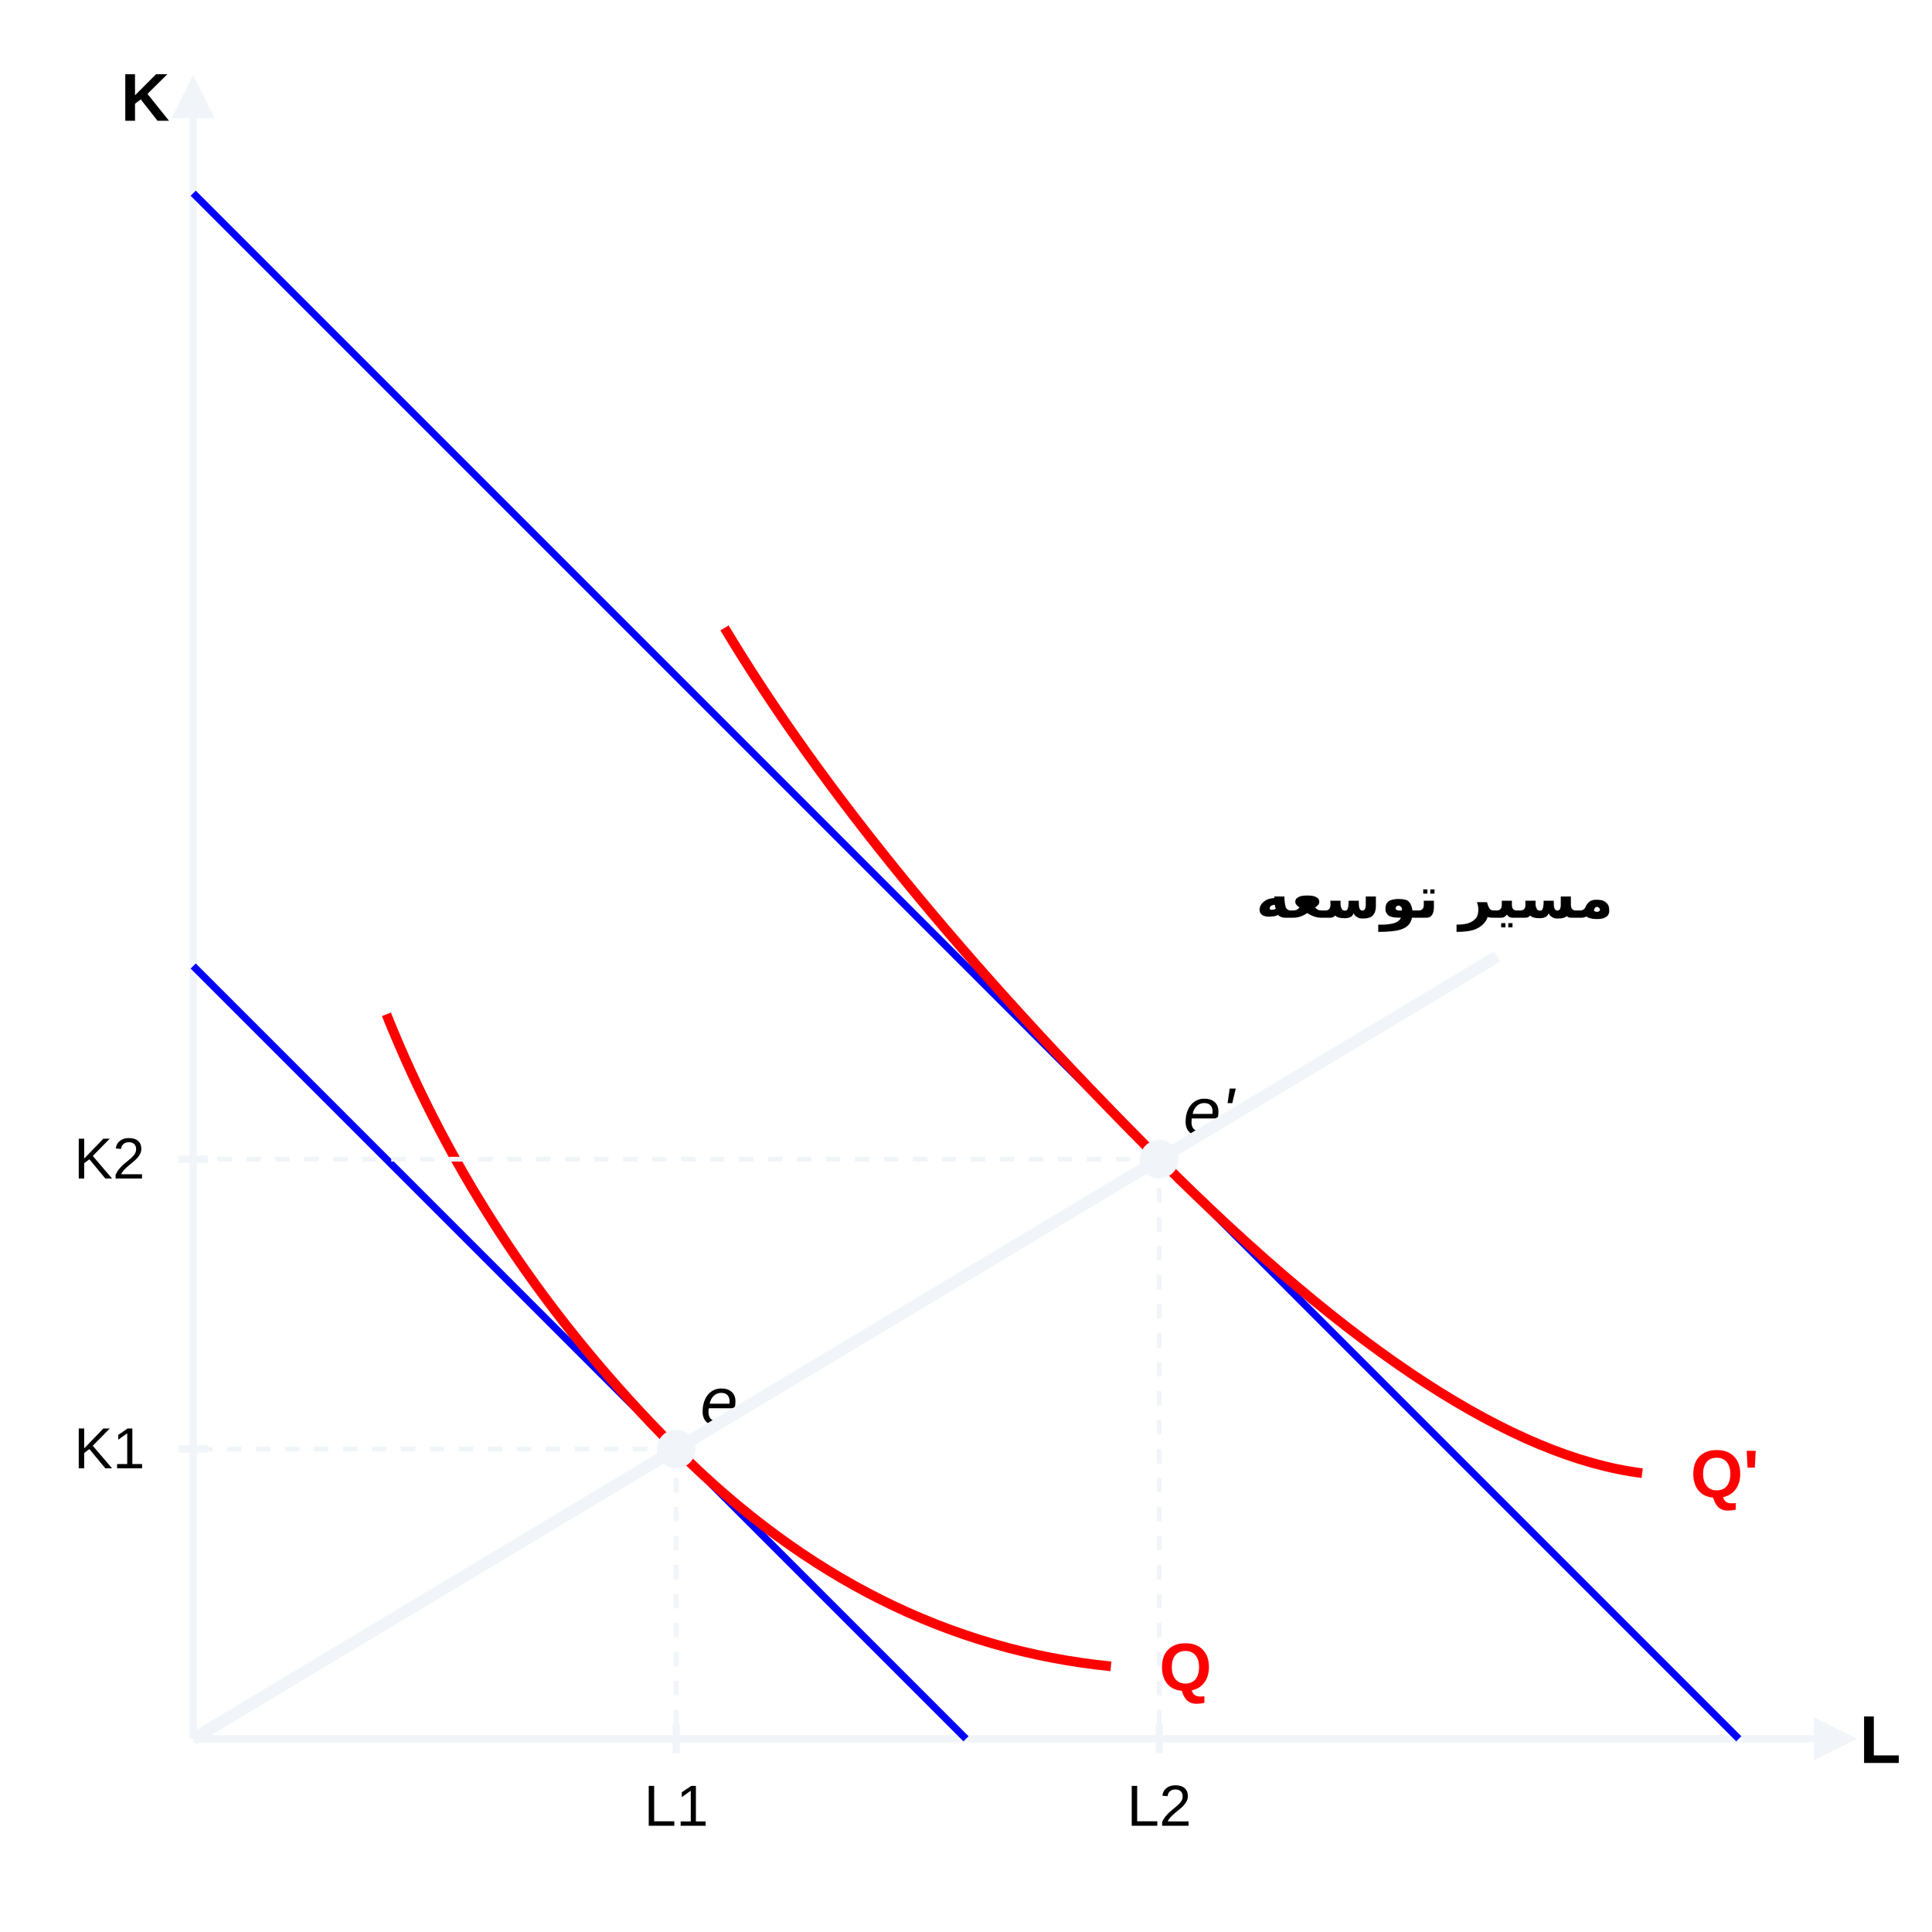
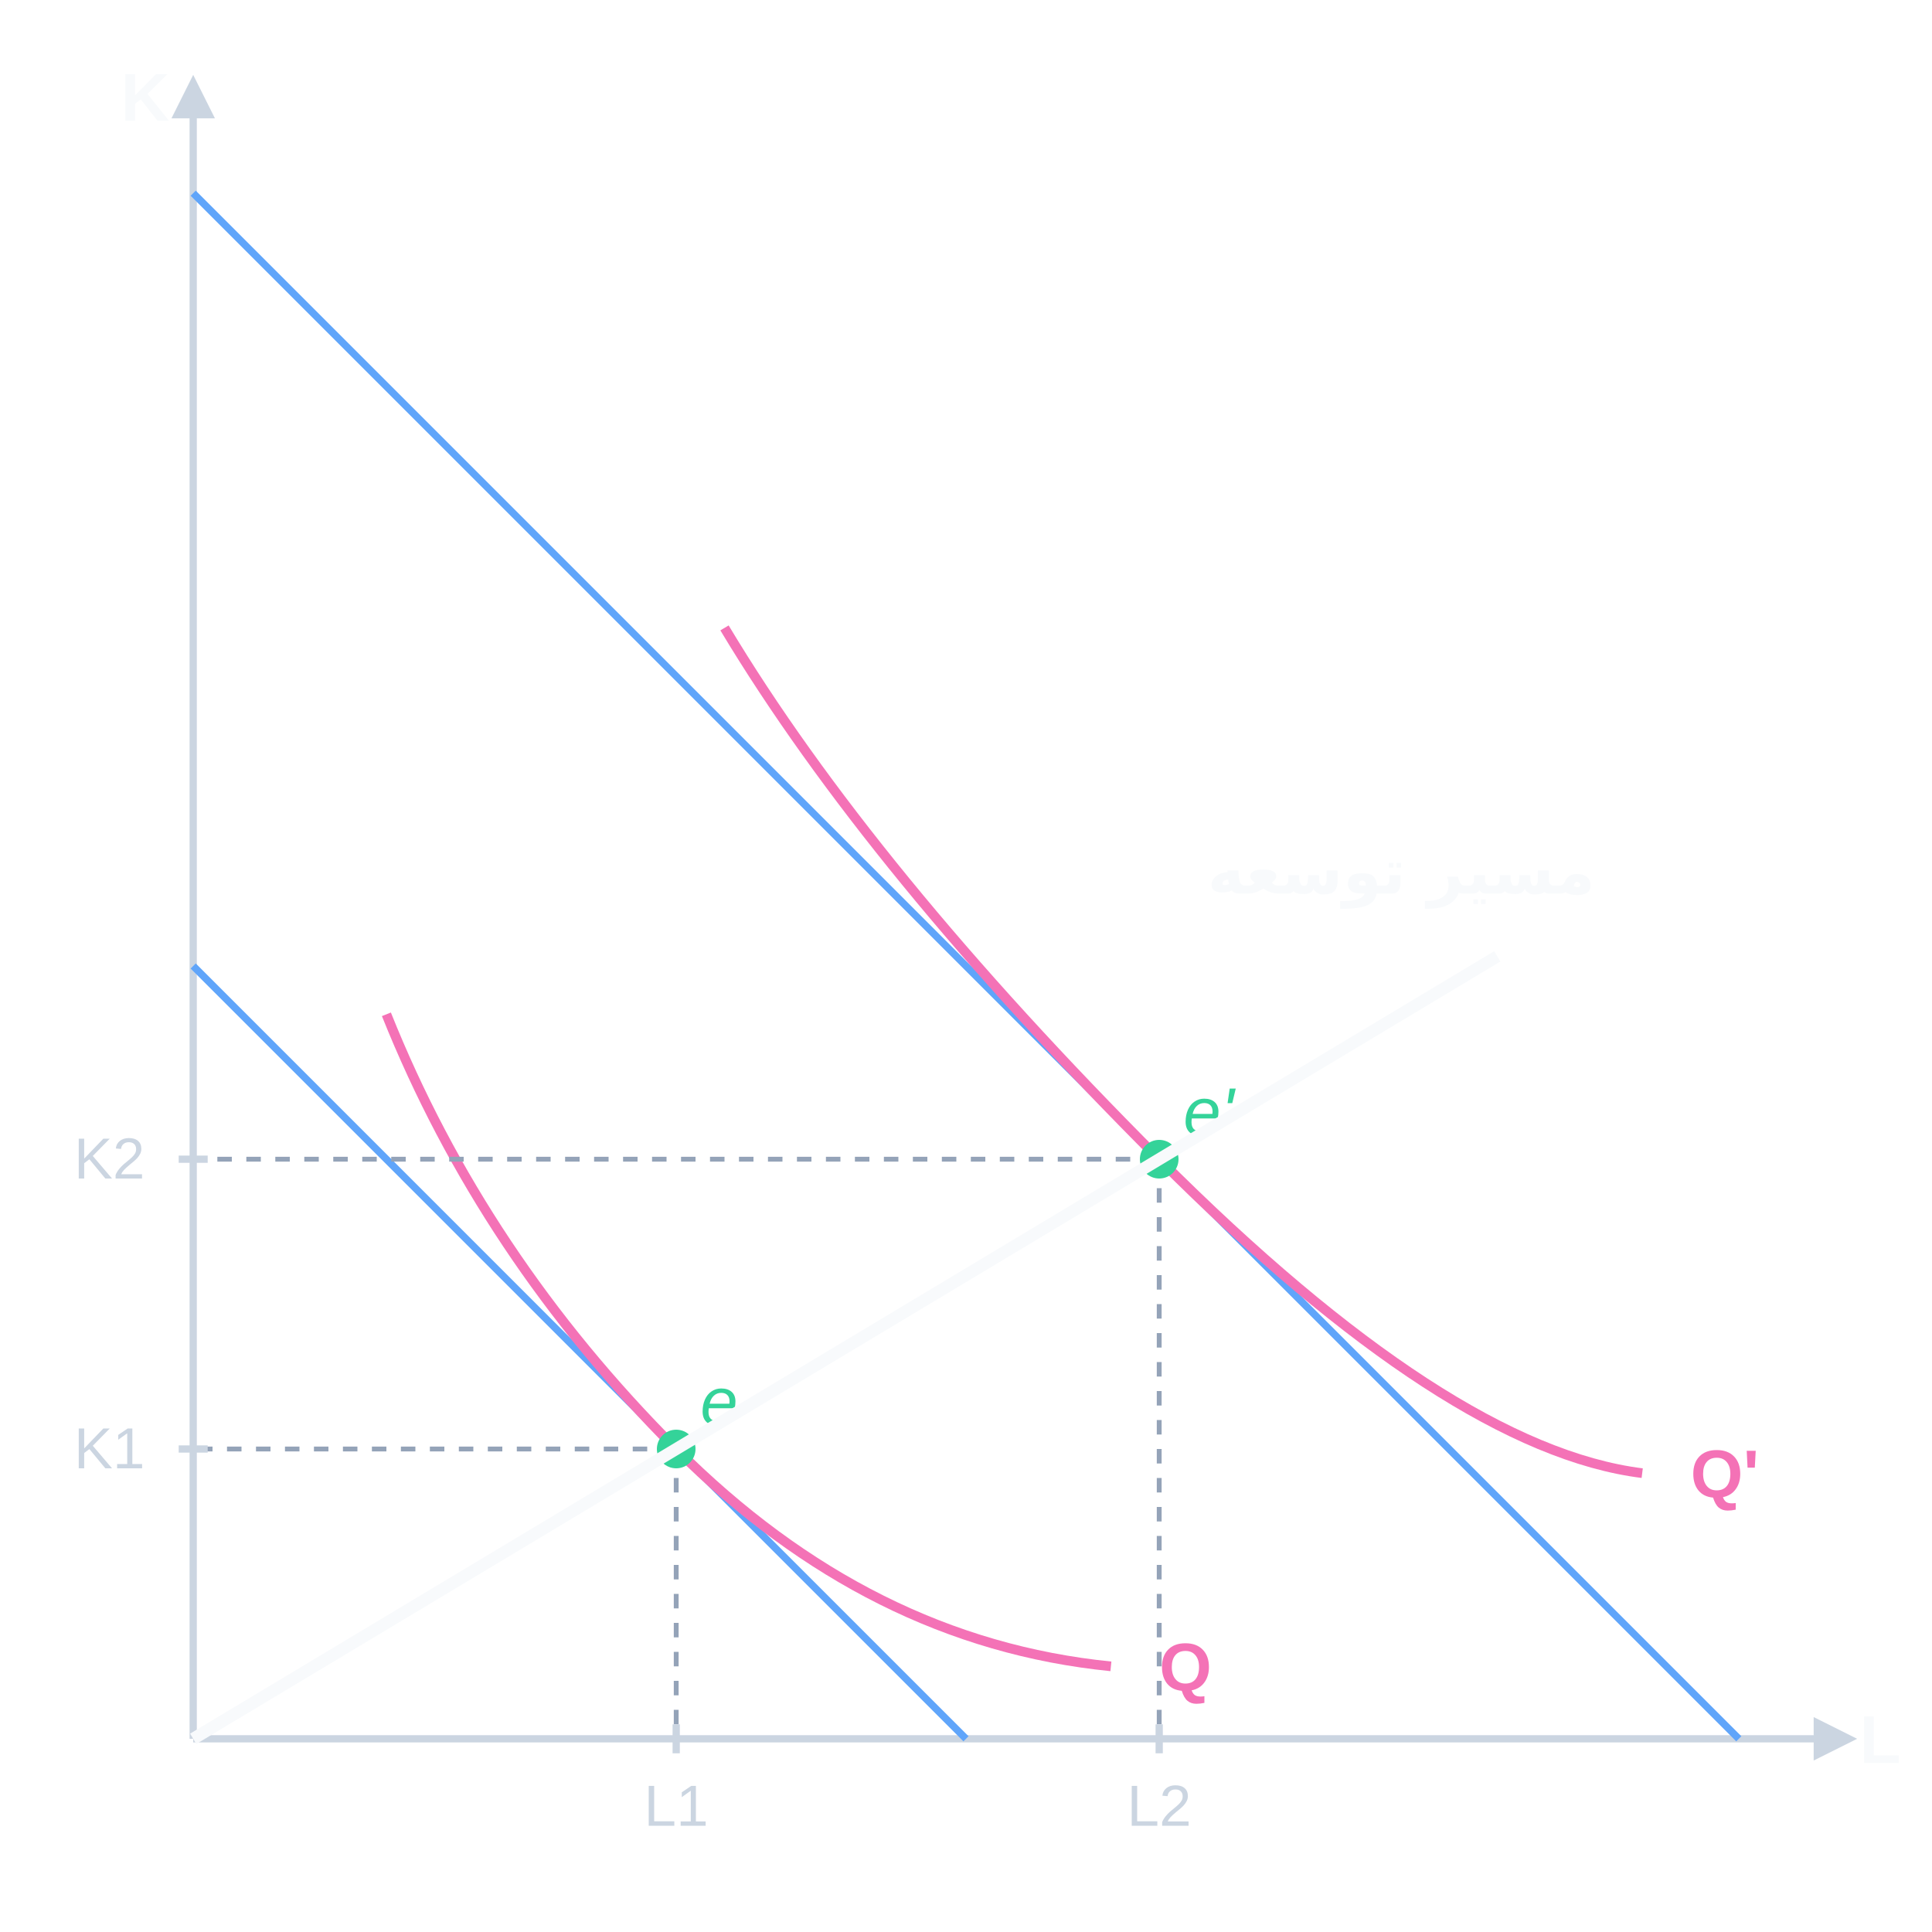
- <svg xmlns="http://www.w3.org/2000/svg" viewBox="0 0 400 400" width="100%" height="100%" style="background-color: white;">
+ <svg xmlns="http://www.w3.org/2000/svg" viewBox="0 0 400 400" width="100%" height="100%">
  <defs>
    <marker id="arrow" viewBox="0 0 10 10" refX="5" refY="5" markerWidth="6" markerHeight="6" orient="auto-start-reverse">
-       <path d="M 0 0 L 10 5 L 0 10 z" fill="#f1f5f9" />
+       <path d="M 0 0 L 10 5 L 0 10 z" fill="#cbd5e1" />
    </marker>
  </defs>
-   <line x1="40" y1="360" x2="380" y2="360" stroke="#f1f5f9" stroke-width="1.5" marker-end="url(#arrow)" />
-   <line x1="40" y1="360" x2="40" y2="20" stroke="#f1f5f9" stroke-width="1.5" marker-end="url(#arrow)" />
-   <text x="385" y="365" font-family="Arial, sans-serif" font-size="14" font-weight="bold">L</text>
-   <text x="25" y="25" font-family="Arial, sans-serif" font-size="14" font-weight="bold">K</text>
-   <line x1="40" y1="200" x2="200" y2="360" stroke="blue" stroke-width="1.5" />
-   <line x1="40" y1="40" x2="360" y2="360" stroke="blue" stroke-width="1.5" />
-   <path d="M 80,210 Q 100,260 140,300 Q 180,340 230,345" fill="none" stroke="red" stroke-width="2" />
-   <path d="M 150,130 Q 180,180 240,240 Q 300,300 340,305" fill="none" stroke="red" stroke-width="2" />
-   <text x="240" y="350" font-family="Arial, sans-serif" font-size="14" fill="red" font-weight="bold">Q</text>
-   <text x="350" y="310" font-family="Arial, sans-serif" font-size="14" fill="red" font-weight="bold">Q'</text>
-   <line x1="140" y1="300" x2="140" y2="360" stroke="#f1f5f9" stroke-width="1" stroke-dasharray="3,3" />
-   <line x1="140" y1="300" x2="40" y2="300" stroke="#f1f5f9" stroke-width="1" stroke-dasharray="3,3" />
-   <line x1="240" y1="240" x2="240" y2="360" stroke="#f1f5f9" stroke-width="1" stroke-dasharray="3,3" />
-   <line x1="240" y1="240" x2="40" y2="240" stroke="#f1f5f9" stroke-width="1" stroke-dasharray="3,3" />
-   <circle cx="140" cy="300" r="4" fill="#f1f5f9" />
-   <circle cx="240" cy="240" r="4" fill="#f1f5f9" />
-   <text x="145" y="295" font-family="Arial, sans-serif" font-size="14" font-style="italic">e</text>
-   <text x="245" y="235" font-family="Arial, sans-serif" font-size="14" font-style="italic">e'</text>
-   <line x1="140" y1="357" x2="140" y2="363" stroke="#f1f5f9" stroke-width="1.5" />
-   <text x="140" y="378" font-family="Arial, sans-serif" font-size="12" text-anchor="middle">L1</text>
-   <line x1="240" y1="357" x2="240" y2="363" stroke="#f1f5f9" stroke-width="1.5" />
-   <text x="240" y="378" font-family="Arial, sans-serif" font-size="12" text-anchor="middle">L2</text>
-   <line x1="37" y1="300" x2="43" y2="300" stroke="#f1f5f9" stroke-width="1.5" />
-   <text x="30" y="304" font-family="Arial, sans-serif" font-size="12" text-anchor="end">K1</text>
-   <line x1="37" y1="240" x2="43" y2="240" stroke="#f1f5f9" stroke-width="1.5" />
-   <text x="30" y="244" font-family="Arial, sans-serif" font-size="12" text-anchor="end">K2</text>
-   <line x1="40" y1="360" x2="310" y2="198" stroke="#f1f5f9" stroke-width="2.5" />
-   <text x="260" y="190" font-family="Arial, sans-serif" font-size="12" font-weight="bold">مسیر توسعه</text>
+   <line x1="40" y1="360" x2="380" y2="360" stroke="#cbd5e1" stroke-width="1.5" marker-end="url(#arrow)" />
+   <line x1="40" y1="360" x2="40" y2="20" stroke="#cbd5e1" stroke-width="1.5" marker-end="url(#arrow)" />
+   <text x="385" y="365" font-family="Arial, sans-serif" font-size="14" font-weight="bold" fill="#f8fafc">L</text>
+   <text x="25" y="25" font-family="Arial, sans-serif" font-size="14" font-weight="bold" fill="#f8fafc">K</text>
+   <line x1="40" y1="200" x2="200" y2="360" stroke="#60a5fa" stroke-width="1.5" />
+   <line x1="40" y1="40" x2="360" y2="360" stroke="#60a5fa" stroke-width="1.5" />
+   <path d="M 80,210 Q 100,260 140,300 Q 180,340 230,345" fill="none" stroke="#f472b6" stroke-width="2" />
+   <path d="M 150,130 Q 180,180 240,240 Q 300,300 340,305" fill="none" stroke="#f472b6" stroke-width="2" />
+   <text x="240" y="350" font-family="Arial, sans-serif" font-size="14" fill="#f472b6" font-weight="bold">Q</text>
+   <text x="350" y="310" font-family="Arial, sans-serif" font-size="14" fill="#f472b6" font-weight="bold">Q'</text>
+   <line x1="140" y1="300" x2="140" y2="360" stroke="#94a3b8" stroke-width="1" stroke-dasharray="3,3" />
+   <line x1="140" y1="300" x2="40" y2="300" stroke="#94a3b8" stroke-width="1" stroke-dasharray="3,3" />
+   <line x1="240" y1="240" x2="240" y2="360" stroke="#94a3b8" stroke-width="1" stroke-dasharray="3,3" />
+   <line x1="240" y1="240" x2="40" y2="240" stroke="#94a3b8" stroke-width="1" stroke-dasharray="3,3" />
+   <circle cx="140" cy="300" r="4" fill="#34d399" />
+   <circle cx="240" cy="240" r="4" fill="#34d399" />
+   <text x="145" y="295" font-family="Arial, sans-serif" font-size="14" font-style="italic" fill="#34d399">e</text>
+   <text x="245" y="235" font-family="Arial, sans-serif" font-size="14" font-style="italic" fill="#34d399">e'</text>
+   <line x1="140" y1="357" x2="140" y2="363" stroke="#cbd5e1" stroke-width="1.5" />
+   <text x="140" y="378" font-family="Arial, sans-serif" font-size="12" text-anchor="middle" fill="#cbd5e1">L1</text>
+   <line x1="240" y1="357" x2="240" y2="363" stroke="#cbd5e1" stroke-width="1.5" />
+   <text x="240" y="378" font-family="Arial, sans-serif" font-size="12" text-anchor="middle" fill="#cbd5e1">L2</text>
+   <line x1="37" y1="300" x2="43" y2="300" stroke="#cbd5e1" stroke-width="1.5" />
+   <text x="30" y="304" font-family="Arial, sans-serif" font-size="12" text-anchor="end" fill="#cbd5e1">K1</text>
+   <line x1="37" y1="240" x2="43" y2="240" stroke="#cbd5e1" stroke-width="1.5" />
+   <text x="30" y="244" font-family="Arial, sans-serif" font-size="12" text-anchor="end" fill="#cbd5e1">K2</text>
+   <line x1="40" y1="360" x2="310" y2="198" stroke="#f8fafc" stroke-width="2.5" />
+   <text x="250" y="185" font-family="Arial, sans-serif" font-size="13" font-weight="bold" fill="#f8fafc">مسیر توسعه</text>
</svg>
